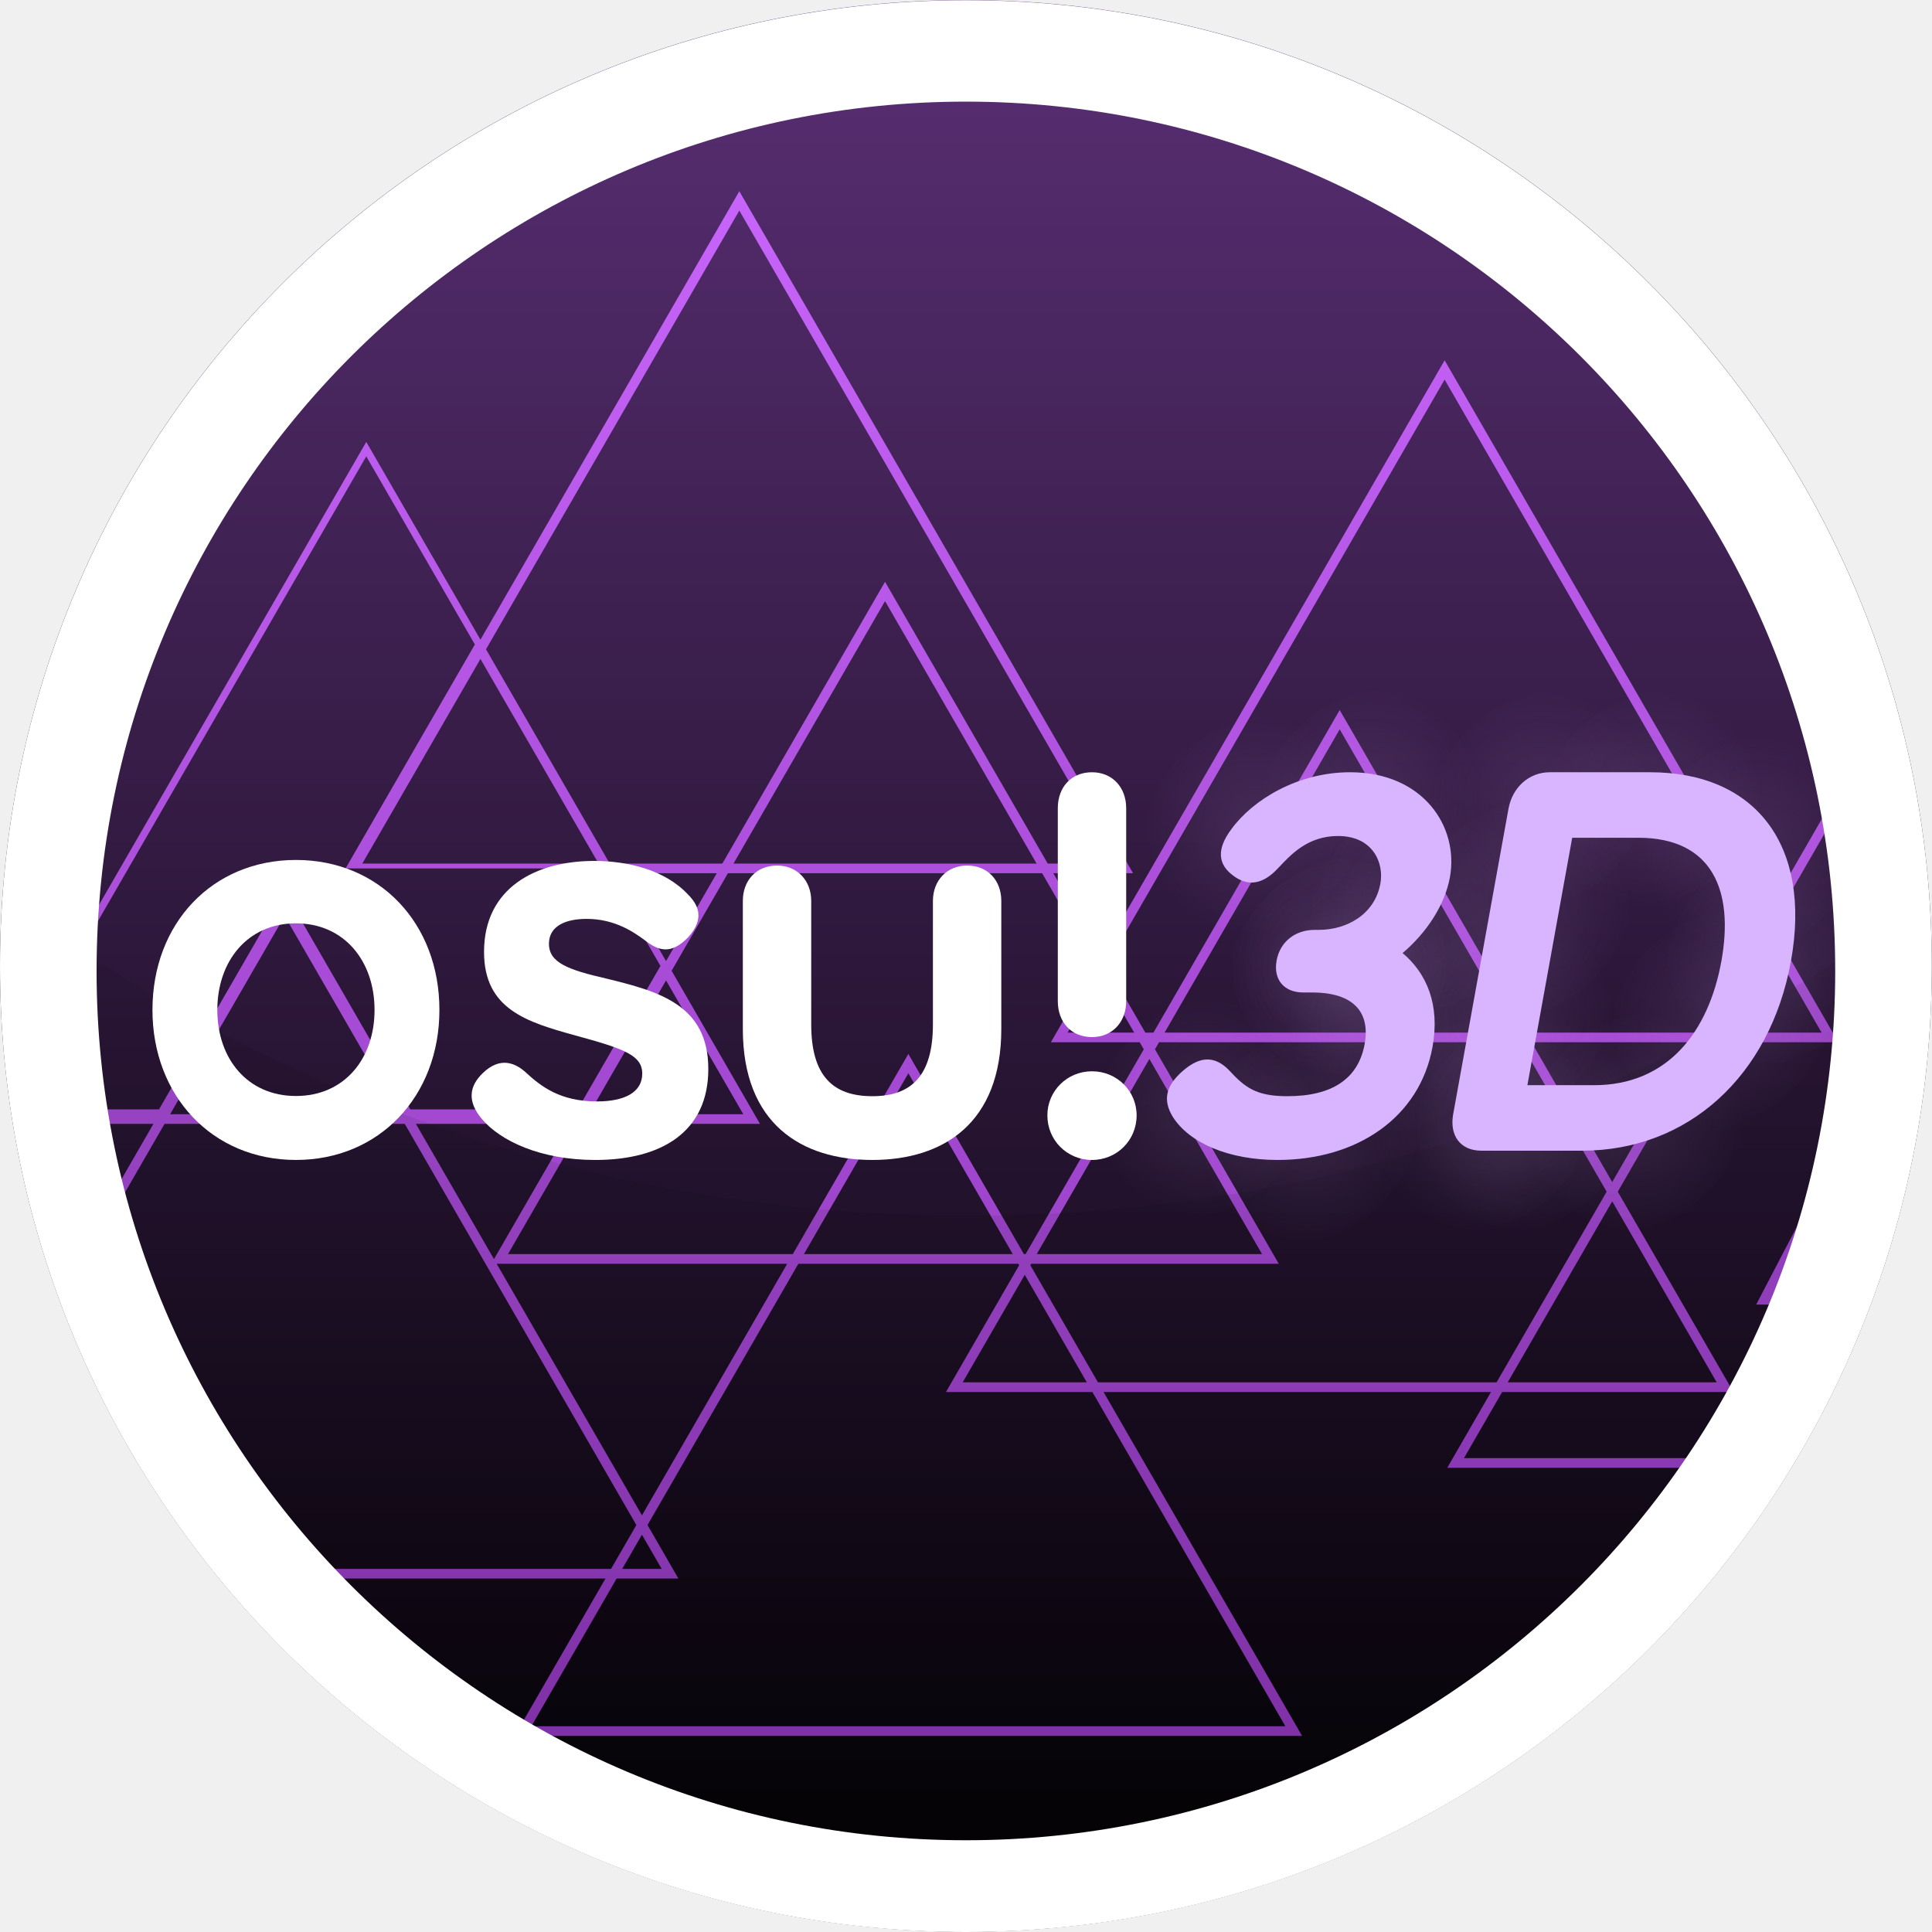
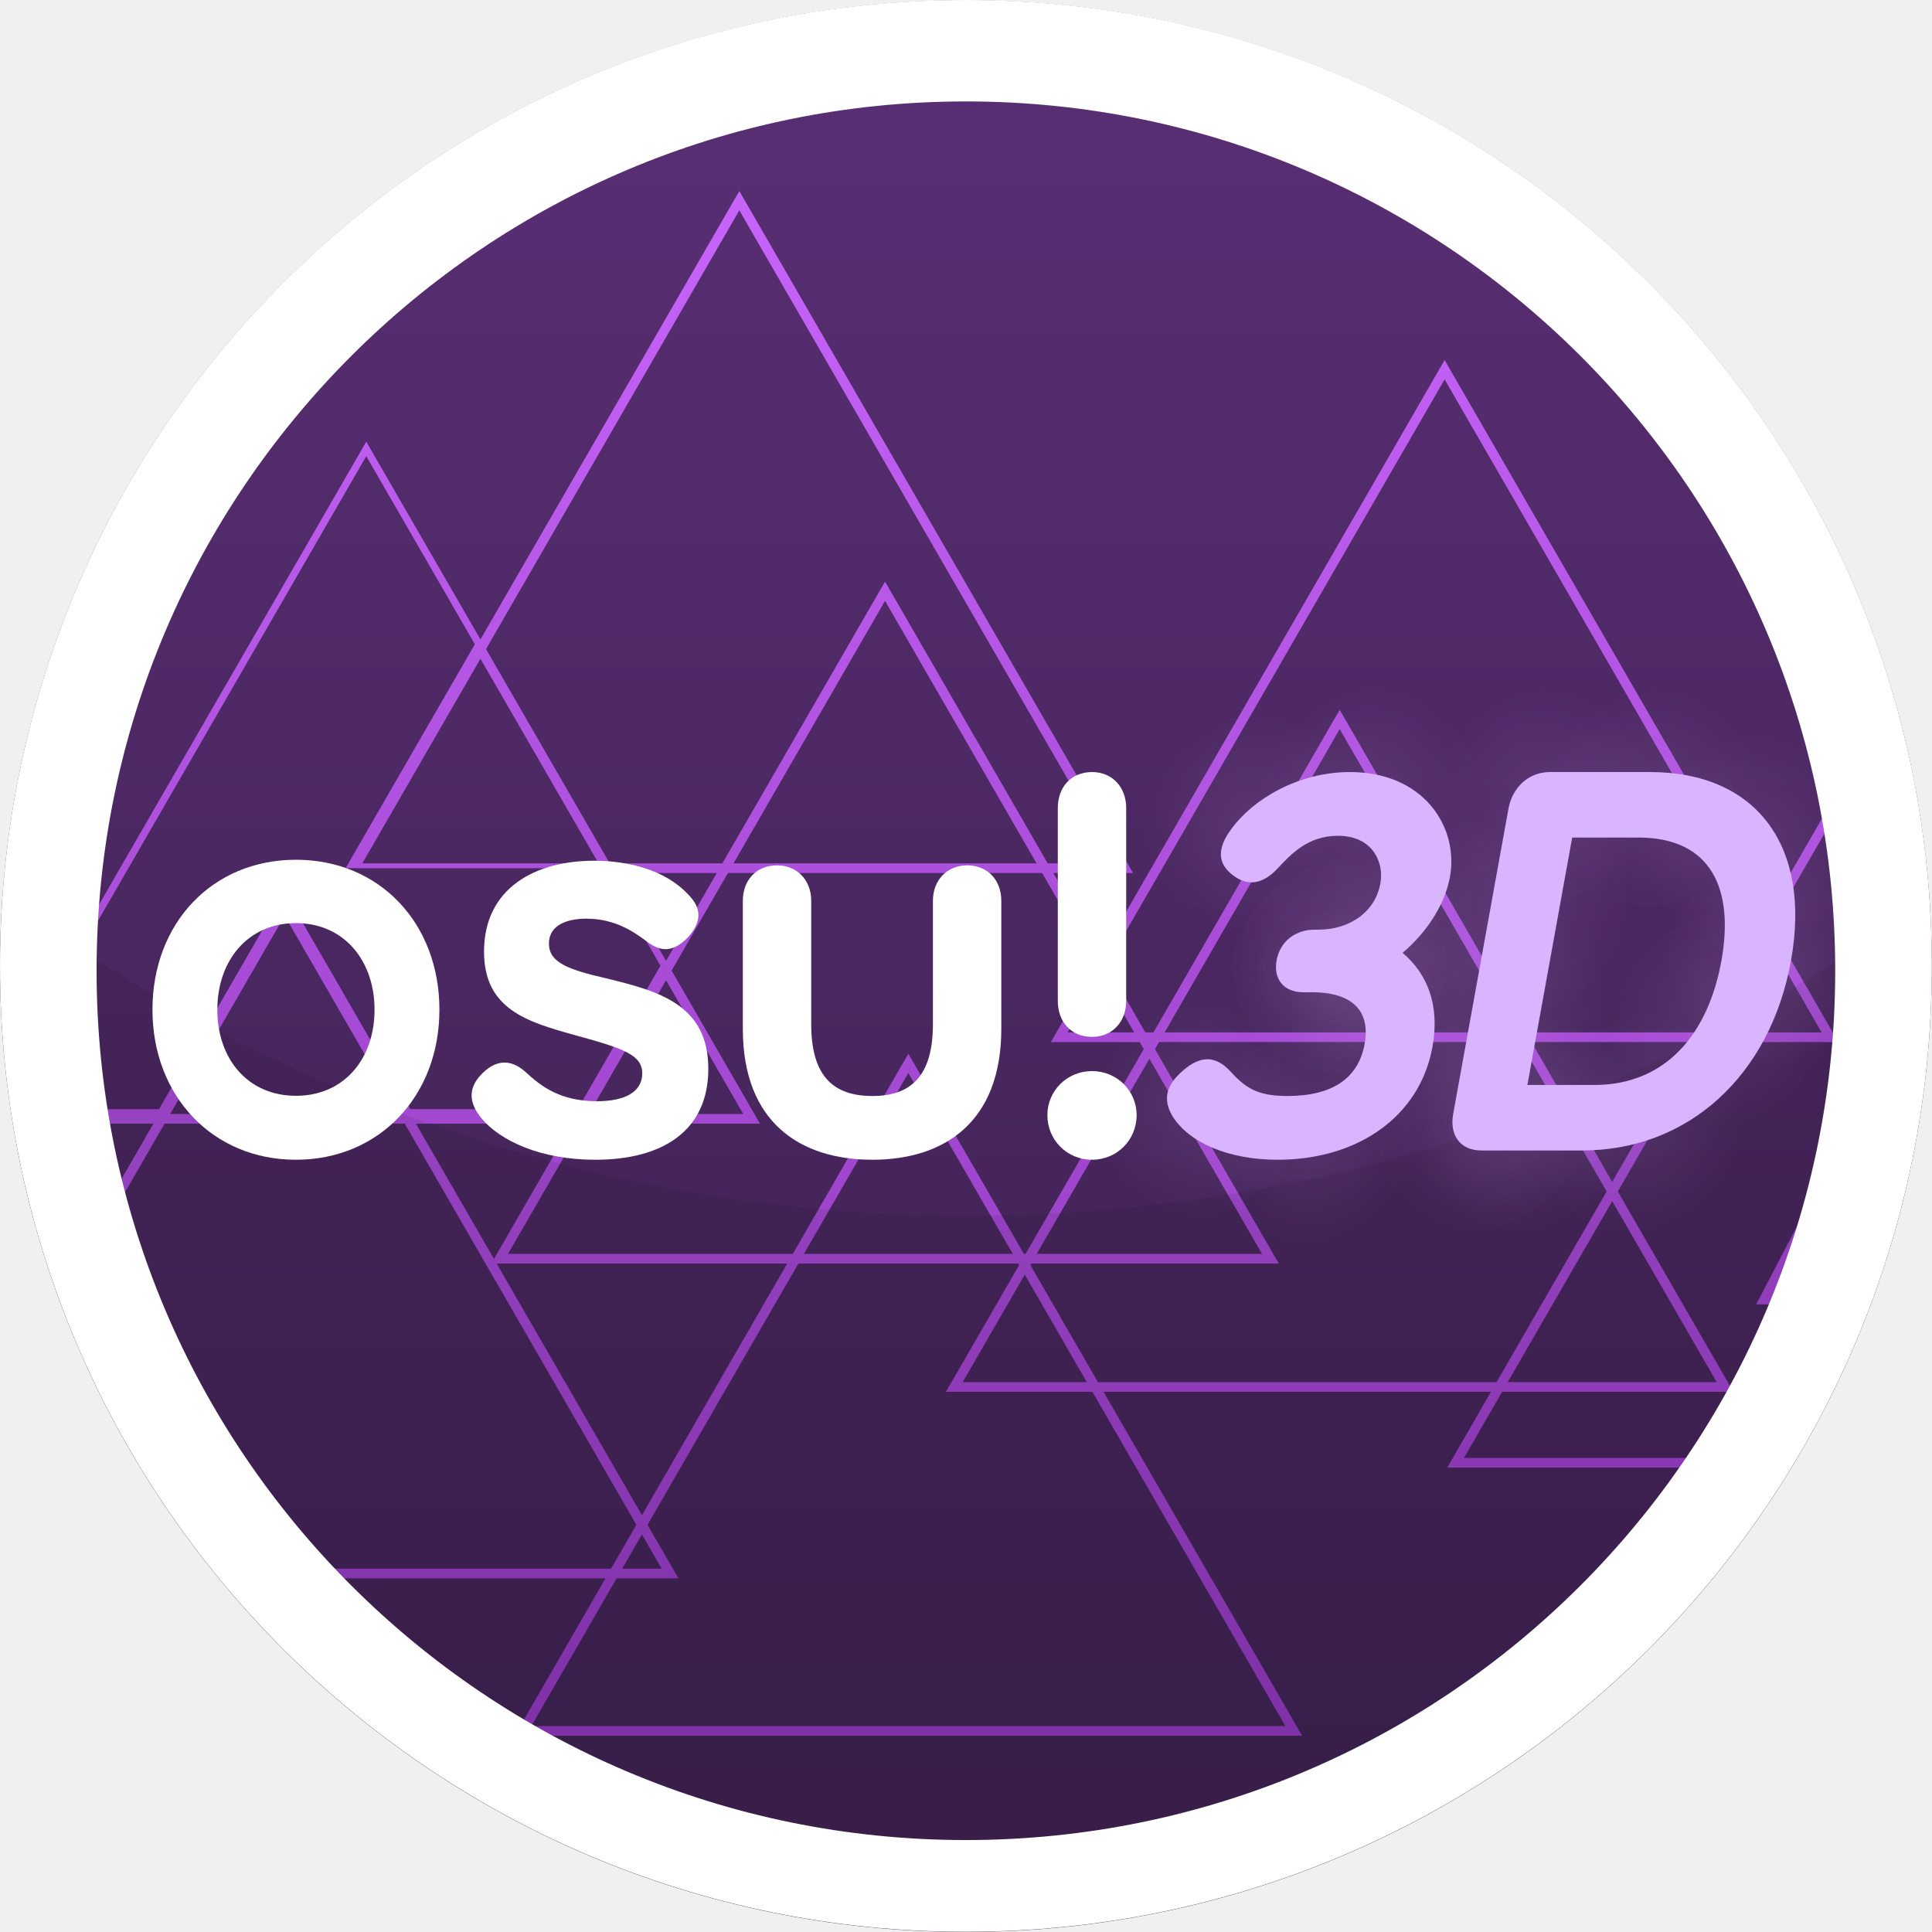
<svg xmlns="http://www.w3.org/2000/svg" version="1.1" width="360.077" height="360.115" viewBox="0,0,360.077,360.115">
  <defs>
-     <linearGradient x1="320" y1="-0.077" x2="320" y2="360" gradientUnits="userSpaceOnUse" id="color-1">
+     <linearGradient x1="320" y1="0" x2="320" y2="360.077" gradientUnits="userSpaceOnUse" id="color-1">
      <stop offset="0" stop-color="#5a2f75" />
-       <stop offset="1" stop-color="#000000" />
+       <stop offset="1" stop-color="#3a1f4c" />
    </linearGradient>
    <linearGradient x1="366.857" y1="35.571" x2="366.857" y2="323.488" gradientUnits="userSpaceOnUse" id="color-2">
      <stop offset="0" stop-color="#c764fa" />
      <stop offset="1" stop-color="#8a35b5" />
    </linearGradient>
    <radialGradient cx="364.341" cy="206.321" r="20.5" gradientUnits="userSpaceOnUse" id="color-3">
      <stop offset="0" stop-color="#dab5ff" stop-opacity="0.098" />
      <stop offset="1" stop-color="#dab5ff" stop-opacity="0" />
    </radialGradient>
    <radialGradient cx="383.936" cy="211.321" r="20.5" gradientUnits="userSpaceOnUse" id="color-4">
      <stop offset="0" stop-color="#dab5ff" stop-opacity="0.098" />
      <stop offset="1" stop-color="#dab5ff" stop-opacity="0" />
    </radialGradient>
    <radialGradient cx="400.506" cy="190.821" r="20.5" gradientUnits="userSpaceOnUse" id="color-5">
      <stop offset="0" stop-color="#dab5ff" stop-opacity="0.098" />
      <stop offset="1" stop-color="#dab5ff" stop-opacity="0" />
    </radialGradient>
    <radialGradient cx="389.589" cy="180.107" r="20.5" gradientUnits="userSpaceOnUse" id="color-6">
      <stop offset="0" stop-color="#dab5ff" stop-opacity="0.098" />
      <stop offset="1" stop-color="#dab5ff" stop-opacity="0" />
    </radialGradient>
    <radialGradient cx="373.875" cy="153.679" r="20.5" gradientUnits="userSpaceOnUse" id="color-7">
      <stop offset="0" stop-color="#dab5ff" stop-opacity="0.098" />
      <stop offset="1" stop-color="#dab5ff" stop-opacity="0" />
    </radialGradient>
    <radialGradient cx="395.281" cy="148.679" r="20.5" gradientUnits="userSpaceOnUse" id="color-8">
      <stop offset="0" stop-color="#dab5ff" stop-opacity="0.098" />
      <stop offset="1" stop-color="#dab5ff" stop-opacity="0" />
    </radialGradient>
    <radialGradient cx="404.425" cy="169.179" r="20.5" gradientUnits="userSpaceOnUse" id="color-9">
      <stop offset="0" stop-color="#dab5ff" stop-opacity="0.098" />
      <stop offset="1" stop-color="#dab5ff" stop-opacity="0" />
    </radialGradient>
    <radialGradient cx="389.628" cy="179.893" r="20.5" gradientUnits="userSpaceOnUse" id="color-10">
      <stop offset="0" stop-color="#dab5ff" stop-opacity="0.098" />
      <stop offset="1" stop-color="#dab5ff" stop-opacity="0" />
    </radialGradient>
    <radialGradient cx="427.192" cy="148.9" r="20.5" gradientUnits="userSpaceOnUse" id="color-11">
      <stop offset="0" stop-color="#dab5ff" stop-opacity="0.098" />
      <stop offset="1" stop-color="#dab5ff" stop-opacity="0" />
    </radialGradient>
    <radialGradient cx="447.692" cy="148.9" r="20.5" gradientUnits="userSpaceOnUse" id="color-12">
      <stop offset="0" stop-color="#dab5ff" stop-opacity="0.098" />
      <stop offset="1" stop-color="#dab5ff" stop-opacity="0" />
    </radialGradient>
    <radialGradient cx="466.64" cy="157.472" r="20.5" gradientUnits="userSpaceOnUse" id="color-13">
      <stop offset="0" stop-color="#dab5ff" stop-opacity="0.098" />
      <stop offset="1" stop-color="#dab5ff" stop-opacity="0" />
    </radialGradient>
    <radialGradient cx="470.784" cy="177.972" r="20.5" gradientUnits="userSpaceOnUse" id="color-14">
      <stop offset="0" stop-color="#dab5ff" stop-opacity="0.098" />
      <stop offset="1" stop-color="#dab5ff" stop-opacity="0" />
    </radialGradient>
    <radialGradient cx="460.767" cy="189.9" r="20.5" gradientUnits="userSpaceOnUse" id="color-15">
      <stop offset="0" stop-color="#dab5ff" stop-opacity="0.098" />
      <stop offset="1" stop-color="#dab5ff" stop-opacity="0" />
    </radialGradient>
    <radialGradient cx="444.631" cy="209.186" r="20.5" gradientUnits="userSpaceOnUse" id="color-16">
      <stop offset="0" stop-color="#dab5ff" stop-opacity="0.098" />
      <stop offset="1" stop-color="#dab5ff" stop-opacity="0" />
    </radialGradient>
    <radialGradient cx="424.131" cy="209.186" r="20.5" gradientUnits="userSpaceOnUse" id="color-17">
      <stop offset="0" stop-color="#dab5ff" stop-opacity="0.098" />
      <stop offset="1" stop-color="#dab5ff" stop-opacity="0" />
    </radialGradient>
    <radialGradient cx="423.48" cy="169.4" r="20.5" gradientUnits="userSpaceOnUse" id="color-18">
      <stop offset="0" stop-color="#dab5ff" stop-opacity="0.098" />
      <stop offset="1" stop-color="#dab5ff" stop-opacity="0" />
    </radialGradient>
    <radialGradient cx="419.974" cy="188.757" r="20.5" gradientUnits="userSpaceOnUse" id="color-19">
      <stop offset="0" stop-color="#dab5ff" stop-opacity="0.098" />
      <stop offset="1" stop-color="#dab5ff" stop-opacity="0" />
    </radialGradient>
    <radialGradient cx="416.261" cy="209.257" r="20.5" gradientUnits="userSpaceOnUse" id="color-20">
      <stop offset="0" stop-color="#dab5ff" stop-opacity="0.098" />
      <stop offset="1" stop-color="#dab5ff" stop-opacity="0" />
    </radialGradient>
  </defs>
-   <g transform="translate(-139.9615,0.07696)">
+   <g transform="translate(-139.9615,0.03846)">
    <g stroke-miterlimit="10">
-       <path d="M139.962,179.962c0,-99.433 80.606,-180.038 180.038,-180.038c99.433,0 180.038,80.606 180.038,180.038c0,99.433 -80.606,180.038 -180.038,180.038c-99.433,0 -180.038,-80.606 -180.038,-180.038z" fill="url(#color-1)" fill-rule="nonzero" stroke="none" stroke-width="1" />
+       <path d="M139.962,180.038c0,-99.433 80.606,-180.038 180.038,-180.038c99.433,0 180.038,80.606 180.038,180.038c0,99.433 -80.606,180.038 -180.038,180.038c-99.433,0 -180.038,-80.606 -180.038,-180.038z" fill="url(#color-1)" fill-rule="nonzero" stroke="none" stroke-width="1" />
      <path d="M351.158,162.689h-14.866l8.869,15.361l64.07,-110.971l59.836,103.639l14.045,-24.326l3.597,96.697l-14.856,30.422h-62.133l8.155,-14.125h-72.217l37.01,64.103h-146.784l16.937,-29.335c0,0 -34.836,0 -54.715,0c-23.806,0 -47.312,-53.976 -38.714,-68.87c4.128,-7.151 9.166,-15.876 9.166,-15.876c0,0 -18.275,0 -24.485,0c-3.813,0 -1.839,-12.806 4.262,-23.373c12.853,-22.262 59.898,-103.746 59.898,-103.746l21.281,36.859l48.254,-83.578zM463.065,259.386l-21.557,-37.336l16.081,-27.852h25.033l-12.516,-21.679l13.005,-22.526l9.065,45.465l-24.873,47.631h17.324l-15.892,28.621h-55.898l7.115,-12.324zM420.992,257.585h38.955l-19.477,-33.736zM423.35,194.197h-67.352l-0.757,1.311l23.079,39.975h-46.159l-0.152,0.264l12.609,21.838h74.296l20.517,-35.536zM425.429,194.197h30.082l-15.041,26.052zM389.673,132.268l-34.715,60.129h-1.514l-7.244,-12.546l63.03,-109.171l58.797,101.839l-11.477,19.878h-32.161zM389.673,135.869l32.637,56.528h-65.274zM331.121,233.683h-0.304l-21.543,-37.313l-21.543,37.313h-53.077l14.015,-24.275h32.953l-16.477,-28.538l10.497,-18.18h58.57l9.908,17.161l-8.283,14.347h16.566l0.757,1.311zM354.201,197.309l21,36.374h-42.001zM316.282,259.386h27.296l35.97,62.302h-140.547l15.897,-27.535h11.514l-5.757,-9.972l28.116,-48.698h41.006l0.152,0.264zM319.4,257.585l11.569,-20.038l11.569,20.038zM338.957,192.397l6.204,-10.746l6.204,10.746zM479.504,192.397l-10.437,-18.078l-10.437,18.078zM153.077,206.707c5.384,0 16.519,0 16.519,0l23.425,-40.573l23.424,40.573h31.185l15.437,-26.738l-10.496,-18.18h-48.197l24.098,-41.74l-20.241,-35.059c0,0 -47.933,83.023 -59.717,103.433c-4.954,8.581 -0.588,18.284 4.563,18.284zM251.532,160.889h-44.039l22.02,-38.139zM277.766,39.171l70.273,121.717h-12.787l-30.324,-52.524l-30.324,52.524h-20.993l-23.059,-39.939zM273.564,162.689h-18.914l9.457,16.38zM276.682,160.889h56.491l-28.246,-48.923zM215.405,209.408l43.171,74.774l-4.718,8.171c0,0 -64.362,0 -66.561,0c-13.177,0 -35.252,-50.747 -26.678,-65.598c4.409,-7.637 10.015,-17.347 10.015,-17.347zM193.02,170.636l-21.346,36.972h42.691zM246.591,209.408l-14.553,25.207l-14.554,-25.207zM278.505,207.607h-28.795l14.397,-24.938zM286.692,235.483h-54.153l27.077,46.898zM263.294,292.353h-7.357l3.678,-6.371zM328.737,233.683l-19.463,-33.712l-19.464,33.712zM483.591,241.288h-13.17l23.694,-53.036z" fill="url(#color-2)" fill-rule="evenodd" stroke="none" stroke-width="1" />
      <path d="M142.646,168.329c49.715,36.596 111.131,58.22 177.597,58.22c66.636,0 128.195,-21.734 177.976,-58.499l1.365,-0.962c0.3,4.252 0.453,8.545 0.453,12.874c0,99.433 -80.606,180.038 -180.038,180.038c-99.433,0 -180.038,-80.606 -180.038,-180.038v0c0,-4.287 0.15,-8.538 0.444,-12.75z" fill-opacity="0.075" fill="#000000" fill-rule="nonzero" stroke="#000000" stroke-width="0" />
      <g fill-rule="nonzero" stroke="none" stroke-width="0">
        <path d="M343.841,206.321c2.051,-11.322 12.891,-20.5 24.213,-20.5c11.322,0 18.838,9.178 16.787,20.5c-2.051,11.322 -12.891,20.5 -24.213,20.5c-11.322,0 -18.838,-9.178 -16.787,-20.5z" fill="url(#color-3)" />
        <path d="M363.436,211.321c2.051,-11.322 12.891,-20.5 24.213,-20.5c11.322,0 18.838,9.178 16.787,20.5c-2.051,11.322 -12.891,20.5 -24.213,20.5c-11.322,0 -18.838,-9.178 -16.787,-20.5z" fill="url(#color-4)" />
        <path d="M380.006,190.821c2.051,-11.322 12.891,-20.5 24.213,-20.5c11.322,0 18.838,9.178 16.787,20.5c-2.051,11.322 -12.891,20.5 -24.213,20.5c-11.322,0 -18.838,-9.178 -16.787,-20.5z" fill="url(#color-5)" />
        <path d="M369.089,180.107c2.051,-11.322 12.891,-20.5 24.213,-20.5c11.322,0 18.838,9.178 16.787,20.5c-2.051,11.322 -12.891,20.5 -24.213,20.5c-11.322,0 -18.838,-9.178 -16.787,-20.5z" fill="url(#color-6)" />
        <path d="M377.588,133.179c11.322,0 18.838,9.178 16.787,20.5c-2.051,11.322 -12.891,20.5 -24.213,20.5c-11.322,0 -18.838,-9.178 -16.787,-20.5c2.051,-11.322 12.891,-20.5 24.213,-20.5z" fill="url(#color-7)" />
        <path d="M398.994,128.179c11.322,0 18.838,9.178 16.787,20.5c-2.051,11.322 -12.891,20.5 -24.213,20.5c-11.322,0 -18.838,-9.178 -16.787,-20.5c2.051,-11.322 12.891,-20.5 24.213,-20.5z" fill="url(#color-8)" />
        <path d="M408.138,148.679c11.322,0 18.838,9.178 16.787,20.5c-2.051,11.322 -12.891,20.5 -24.213,20.5c-11.322,0 -18.838,-9.178 -16.787,-20.5c2.051,-11.322 12.891,-20.5 24.213,-20.5z" fill="url(#color-9)" />
        <path d="M393.34,159.393c11.322,0 18.838,9.178 16.787,20.5c-2.051,11.322 -12.891,20.5 -24.213,20.5c-11.322,0 -18.838,-9.178 -16.787,-20.5c2.051,-11.322 12.891,-20.5 24.213,-20.5z" fill="url(#color-10)" />
      </g>
      <g fill-rule="nonzero" stroke="none" stroke-width="0">
        <path d="M430.905,128.4c11.322,0 18.838,9.178 16.787,20.5c-2.051,11.322 -12.891,20.5 -24.213,20.5c-11.322,0 -18.838,-9.178 -16.787,-20.5c2.051,-11.322 12.891,-20.5 24.213,-20.5z" fill="url(#color-11)" />
        <path d="M451.405,128.4c11.322,0 18.838,9.178 16.787,20.5c-2.051,11.322 -12.891,20.5 -24.213,20.5c-11.322,0 -18.838,-9.178 -16.787,-20.5c2.051,-11.322 12.891,-20.5 24.213,-20.5z" fill="url(#color-12)" />
        <path d="M470.353,136.972c11.322,0 18.838,9.178 16.787,20.5c-2.051,11.322 -12.891,20.5 -24.213,20.5c-11.322,0 -18.838,-9.178 -16.787,-20.5c2.051,-11.322 12.891,-20.5 24.213,-20.5z" fill="url(#color-13)" />
        <path d="M474.497,157.472c11.322,0 18.838,9.178 16.787,20.5c-2.051,11.322 -12.891,20.5 -24.213,20.5c-11.322,0 -18.838,-9.178 -16.787,-20.5c2.051,-11.322 12.891,-20.5 24.213,-20.5z" fill="url(#color-14)" />
        <path d="M464.48,169.4c11.322,0 18.838,9.178 16.787,20.5c-2.051,11.322 -12.891,20.5 -24.213,20.5c-11.322,0 -18.838,-9.178 -16.787,-20.5c2.051,-11.322 12.891,-20.5 24.213,-20.5z" fill="url(#color-15)" />
        <path d="M448.344,188.686c11.322,0 18.838,9.178 16.787,20.5c-2.051,11.322 -12.891,20.5 -24.213,20.5c-11.322,0 -18.838,-9.178 -16.787,-20.5c2.051,-11.322 12.891,-20.5 24.213,-20.5z" fill="url(#color-16)" />
        <path d="M427.844,188.686c11.322,0 18.838,9.178 16.787,20.5c-2.051,11.322 -12.891,20.5 -24.213,20.5c-11.322,0 -18.838,-9.178 -16.787,-20.5c2.051,-11.322 12.891,-20.5 24.213,-20.5z" fill="url(#color-17)" />
        <path d="M427.192,148.9c11.322,0 18.838,9.178 16.787,20.5c-2.051,11.322 -12.891,20.5 -24.213,20.5c-11.322,0 -18.838,-9.178 -16.787,-20.5c2.051,-11.322 12.891,-20.5 24.213,-20.5z" fill="url(#color-18)" />
        <path d="M423.687,168.257c11.322,0 18.838,9.178 16.787,20.5c-2.051,11.322 -12.891,20.5 -24.213,20.5c-11.322,0 -18.838,-9.178 -16.787,-20.5c2.051,-11.322 12.891,-20.5 24.213,-20.5z" fill="url(#color-19)" />
        <path d="M419.974,188.757c11.322,0 18.838,9.178 16.787,20.5c-2.051,11.322 -12.891,20.5 -24.213,20.5c-11.322,0 -18.838,-9.178 -16.787,-20.5c2.051,-11.322 12.891,-20.5 24.213,-20.5z" fill="url(#color-20)" />
      </g>
-       <path d="M500.038,180c0,99.432 -80.606,180.038 -180.038,180.038c-99.432,0 -180.038,-80.606 -180.038,-180.038c0,-99.432 80.606,-180.038 180.038,-180.038c99.432,0 180.038,80.606 180.038,180.038zM157.965,180.901c0,89.489 72.546,162.035 162.035,162.035c89.489,0 162.035,-72.546 162.035,-162.035c0,-89.489 -72.546,-162.035 -162.035,-162.035c-89.489,0 -162.035,72.546 -162.035,162.035z" fill="#ffffff" fill-rule="nonzero" stroke="none" stroke-width="1" />
+       <path d="M500.039,180c0,99.432 -80.606,180.038 -180.038,180.038c-99.432,0 -180.038,-80.606 -180.038,-180.038c0,-99.432 80.606,-180.038 180.038,-180.038c99.432,0 180.038,80.606 180.038,180.038zM157.965,180.901c0,89.489 72.546,162.035 162.035,162.035c89.489,0 162.035,-72.546 162.035,-162.035c0,-89.489 -72.546,-162.035 -162.035,-162.035c-89.489,0 -162.035,72.546 -162.035,162.035z" fill="#ffffff" fill-rule="nonzero" stroke="none" stroke-width="1" />
      <path d="M343.504,143.868c3.781,0 6.373,2.808 6.373,6.697v35.97c0,3.889 -2.593,6.697 -6.373,6.697c-3.888,0 -6.373,-2.808 -6.373,-6.697v-35.97c0,-3.889 2.485,-6.697 6.373,-6.697zM343.504,216.132c-4.645,0 -8.317,-3.673 -8.317,-8.317c0,-4.537 3.673,-8.21 8.317,-8.21c4.645,0 8.318,3.673 8.318,8.21c0,4.645 -3.673,8.317 -8.318,8.317z" fill="#ffffff" fill-rule="nonzero" stroke="none" stroke-width="1" />
      <path d="M320.226,161.259c3.889,0 6.373,2.808 6.373,6.589v23.872c0,17.607 -10.855,24.412 -24.034,24.412c-13.286,0 -24.142,-6.805 -24.142,-24.412v-23.872c0,-3.781 2.485,-6.589 6.373,-6.589c3.781,0 6.373,2.808 6.373,6.589v23.008c0,9.613 4.05,13.394 11.396,13.394c7.237,0 11.288,-3.781 11.288,-13.394v-23.008c0,-3.781 2.592,-6.589 6.373,-6.589z" fill="#ffffff" fill-rule="nonzero" stroke="none" stroke-width="1" />
      <path d="M242.282,175.842c0,3.564 3.673,4.861 10.694,6.481c9.722,2.376 19.011,4.861 19.011,16.851c0,11.666 -8.642,16.959 -21.064,16.959c-10.262,0 -17.715,-3.565 -21.172,-7.669c-2.701,-3.241 -2.376,-6.049 0.216,-8.533c3.241,-3.132 6.049,-1.836 7.886,-0.216c2.916,2.701 6.481,5.509 13.394,5.509c5.185,0 8.426,-1.728 8.426,-5.185c0,-3.457 -3.457,-4.645 -12.53,-7.129c-8.966,-2.485 -16.959,-4.861 -16.959,-15.555c0,-11.99 9.722,-16.959 20.523,-16.959c6.157,0 13.178,1.62 17.499,6.265c1.836,1.836 3.241,4.429 0,7.993c-3.241,3.349 -5.617,2.376 -7.886,0.648c-2.052,-1.512 -5.617,-4.105 -11.018,-4.105c-3.673,0 -7.021,1.188 -7.021,4.645z" fill="#ffffff" fill-rule="nonzero" stroke="none" stroke-width="1" />
      <path d="M195.122,216.132c-15.575,0 -26.743,-11.92 -26.743,-27.959c0,-16.147 11.169,-27.959 26.743,-27.959c15.575,0 26.744,11.812 26.744,27.959c0,16.038 -11.169,27.959 -26.744,27.959zM195.122,204.212c9.017,0 14.653,-6.936 14.653,-16.038c0,-9.103 -5.636,-16.147 -14.653,-16.147c-9.017,0 -14.652,7.044 -14.652,16.147c0,9.103 5.636,16.038 14.652,16.038z" fill="#ffffff" fill-rule="nonzero" stroke="none" stroke-width="1" />
      <path d="M406.972,195.068c-2.367,13.071 -13.968,21.064 -28.875,21.064c-9.073,0 -16.392,-3.132 -19.508,-7.993c-1.917,-3.132 -1.427,-5.835 2.017,-8.751c3.062,-2.592 5.781,-2.7 8.427,0c2.977,3.24 5.06,4.863 10.892,4.863c8.317,0 13.226,-3.242 14.4,-9.723c1.056,-5.832 -1.931,-9.613 -9.818,-9.613h-1.62c-3.564,0 -5.618,-2.376 -4.972,-5.943c0.646,-3.564 3.521,-5.724 7.085,-5.724h0.756c5.292,0 10.467,-2.916 11.504,-8.641c0.704,-3.888 -1.422,-8.859 -7.902,-8.859c-5.724,0 -8.855,3.566 -11.121,5.943c-2.963,3.24 -5.81,3.456 -8.465,1.404c-2.761,-2.052 -3.116,-4.86 -0.271,-8.643c4.022,-5.508 12.396,-10.585 22.117,-10.585c13.611,0 20.305,10.153 18.603,19.552c-0.919,5.076 -4.235,10.261 -8.827,14.149c4.499,3.783 7.007,9.615 5.579,17.5z" fill="#dab5ff" fill-rule="nonzero" stroke="none" stroke-width="1" />
      <path d="M473.782,179.081c-3.893,21.496 -19.253,35.323 -38.912,35.323h-18.793c-3.999,0 -5.955,-2.916 -5.25,-6.805l10.31,-56.927c0.704,-3.888 3.717,-6.805 7.715,-6.805h18.685c19.66,0 30.158,13.611 26.245,35.213zM460.818,179.081c2.406,-13.285 -1.774,-23.006 -15.493,-23.006h-12.313l-8.353,46.122h12.421c13.719,0 21.351,-9.937 23.738,-23.116z" fill="#dab5ff" fill-rule="nonzero" stroke="none" stroke-width="1" />
    </g>
  </g>
</svg>
